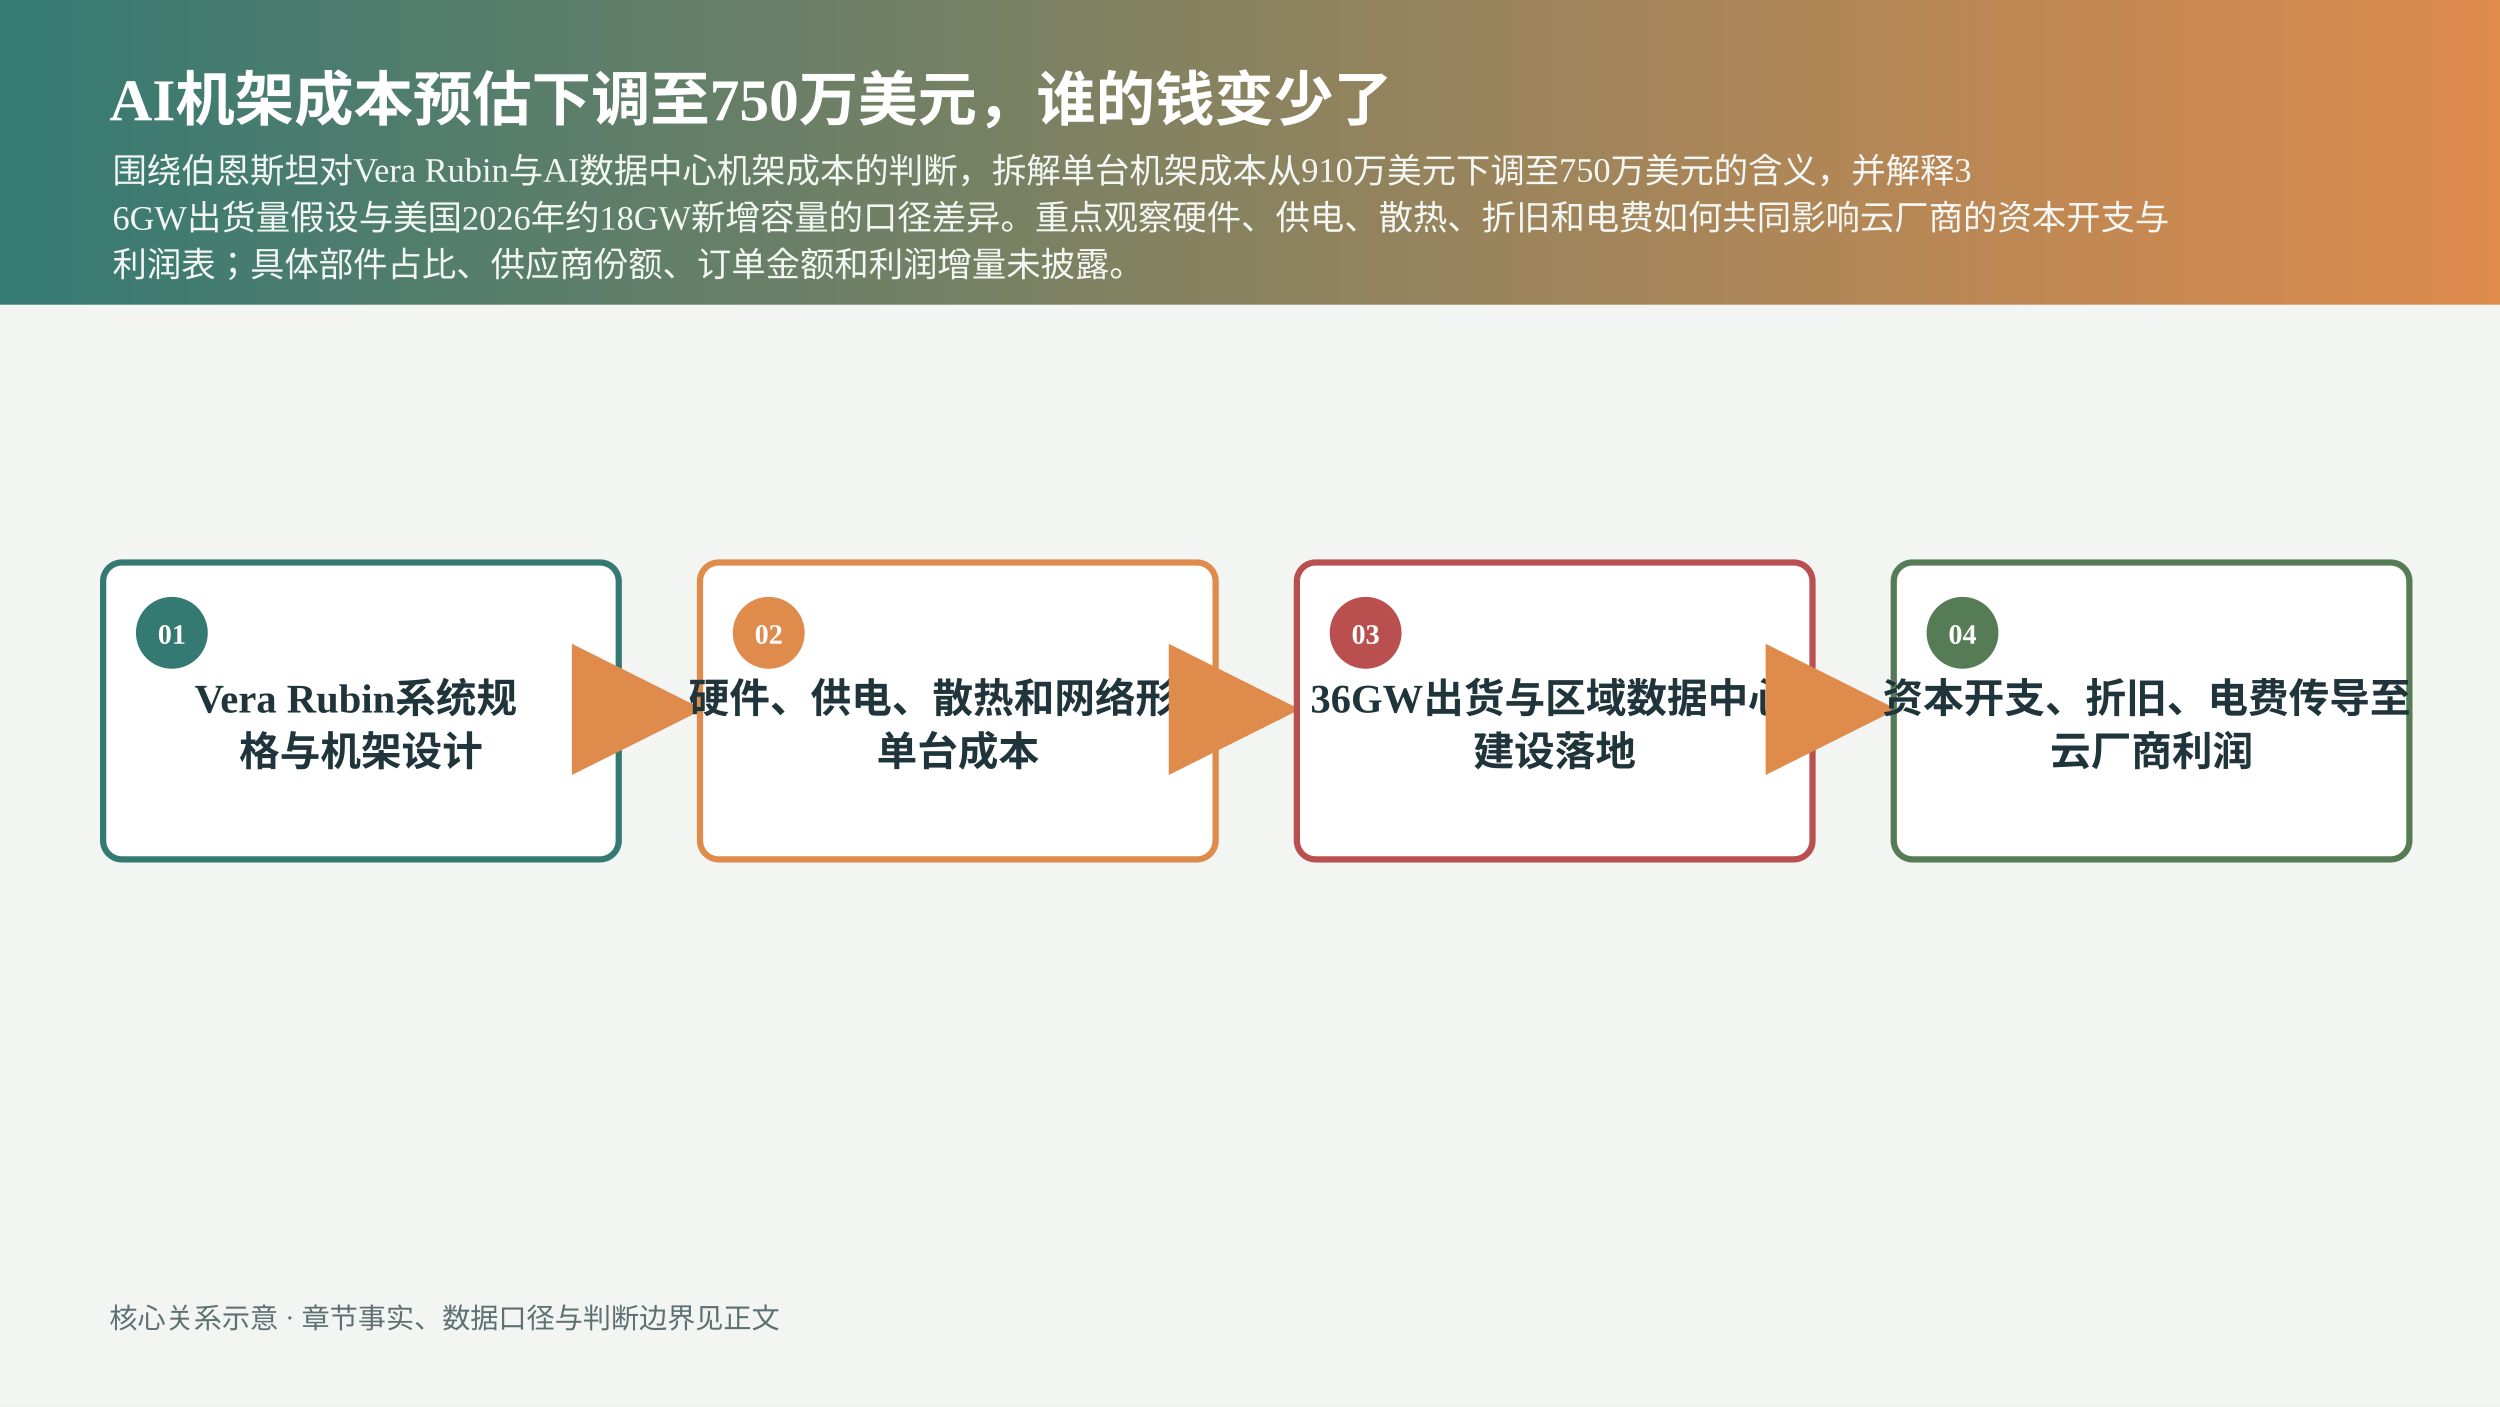
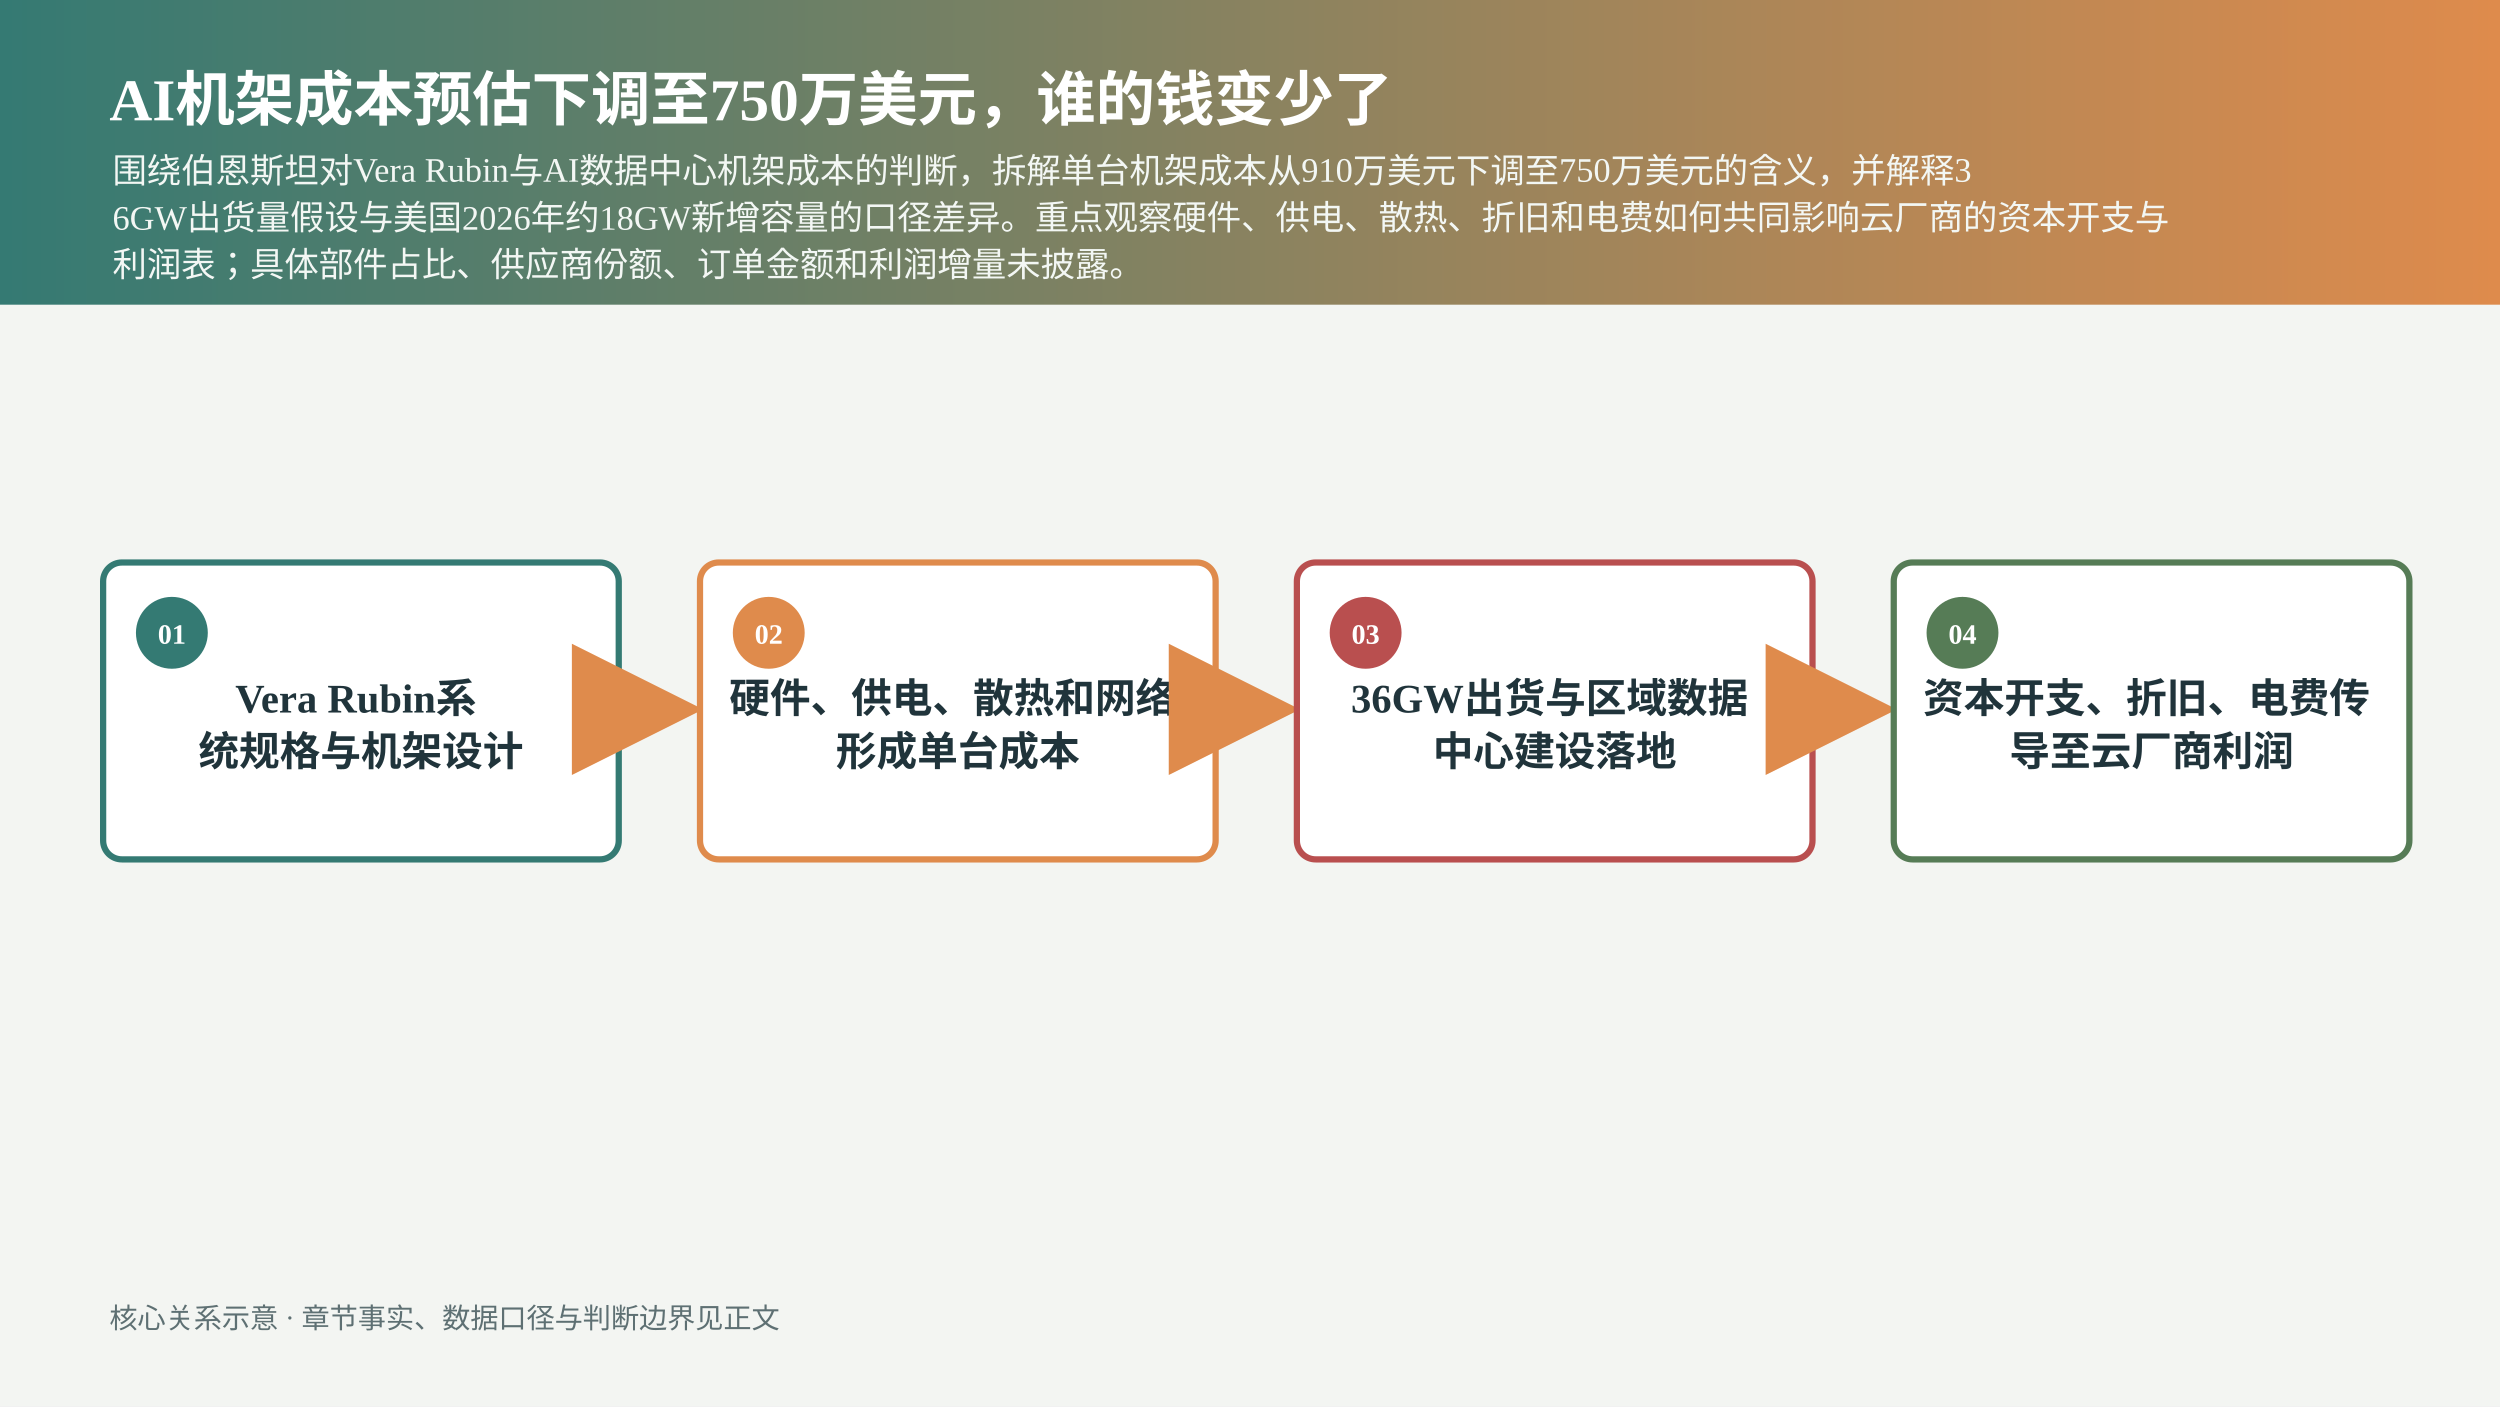
<svg xmlns="http://www.w3.org/2000/svg" width="1600" height="900" viewBox="0 0 1600 900" role="img">
  <defs>
    <linearGradient id="head" x1="0" x2="1">
      <stop stop-color="#347a73" />
      <stop offset="1" stop-color="#df8b4c" />
    </linearGradient>
    <marker id="arrow" markerWidth="12" markerHeight="12" refX="10" refY="6" orient="auto">
      <path d="M0 0L12 6L0 12Z" fill="#df8b4c" />
    </marker>
  </defs>
  <rect width="1600" height="900" fill="#f3f5f2" />
  <rect width="1600" height="195" fill="url(#head)" />
  <text x="70" y="77" text-anchor="start" font-size="38" font-weight="800" fill="#ffffff">
    <tspan x="70" y="77">AI机架成本预估下调至750万美元，谁的钱变少了</tspan>
  </text>
  <text x="72" y="117" text-anchor="start" font-size="22" font-weight="500" fill="#f3f7f4">
    <tspan x="72" y="117">围绕伯恩斯坦对Vera Rubin与AI数据中心机架成本的判断，拆解单台机架成本从910万美元下调至750万美元的含义，并解释3</tspan>
    <tspan x="72" y="147">6GW出货量假设与美国2026年约18GW新增容量的口径差异。重点观察硬件、供电、散热、折旧和电费如何共同影响云厂商的资本开支与</tspan>
    <tspan x="72" y="177">利润表；具体部件占比、供应商份额、订单金额和利润增量未披露。</tspan>
  </text>
  <rect x="66" y="360" width="330" height="190" rx="12" fill="#fff" stroke="#347a73" stroke-width="4" />
  <circle cx="110" cy="405" r="23" fill="#347a73" />
  <text x="110" y="412" text-anchor="middle" font-size="18" font-weight="700" fill="#fff">01</text>
  <text x="231" y="456" text-anchor="middle" font-size="26" font-weight="700" fill="#20343b">
-     <tspan x="231" y="456">Vera Rubin系统规</tspan>
-     <tspan x="231" y="490">格与机架设计</tspan>
+     <tspan x="231" y="456">Vera Rubin系</tspan>
+     <tspan x="231" y="490">统规格与机架设计</tspan>
  </text>
  <path d="M404 454H436" stroke="#df8b4c" stroke-width="7" marker-end="url(#arrow)" />
  <rect x="448" y="360" width="330" height="190" rx="12" fill="#fff" stroke="#df8b4c" stroke-width="4" />
  <circle cx="492" cy="405" r="23" fill="#df8b4c" />
  <text x="492" y="412" text-anchor="middle" font-size="18" font-weight="700" fill="#fff">02</text>
  <text x="613" y="456" text-anchor="middle" font-size="26" font-weight="700" fill="#20343b">
-     <tspan x="613" y="456">硬件、供电、散热和网络形成</tspan>
-     <tspan x="613" y="490">单台成本</tspan>
+     <tspan x="613" y="456">硬件、供电、散热和网络</tspan>
+     <tspan x="613" y="490">形成单台成本</tspan>
  </text>
  <path d="M786 454H818" stroke="#df8b4c" stroke-width="7" marker-end="url(#arrow)" />
  <rect x="830" y="360" width="330" height="190" rx="12" fill="#fff" stroke="#b94f4f" stroke-width="4" />
  <circle cx="874" cy="405" r="23" fill="#b94f4f" />
  <text x="874" y="412" text-anchor="middle" font-size="18" font-weight="700" fill="#fff">03</text>
  <text x="995" y="456" text-anchor="middle" font-size="26" font-weight="700" fill="#20343b">
-     <tspan x="995" y="456">36GW出货与区域数据中心</tspan>
-     <tspan x="995" y="490">建设落地</tspan>
+     <tspan x="995" y="456">36GW出货与区域数据</tspan>
+     <tspan x="995" y="490">中心建设落地</tspan>
  </text>
  <path d="M1168 454H1200" stroke="#df8b4c" stroke-width="7" marker-end="url(#arrow)" />
  <rect x="1212" y="360" width="330" height="190" rx="12" fill="#fff" stroke="#567c56" stroke-width="4" />
  <circle cx="1256" cy="405" r="23" fill="#567c56" />
  <text x="1256" y="412" text-anchor="middle" font-size="18" font-weight="700" fill="#fff">04</text>
  <text x="1377" y="456" text-anchor="middle" font-size="26" font-weight="700" fill="#20343b">
-     <tspan x="1377" y="456">资本开支、折旧、电费传导至</tspan>
-     <tspan x="1377" y="490">云厂商利润</tspan>
+     <tspan x="1377" y="456">资本开支、折旧、电费传</tspan>
+     <tspan x="1377" y="490">导至云厂商利润</tspan>
  </text>
  <text x="70" y="850" font-size="18" fill="#5e7073">核心关系示意 · 章节事实、数据口径与判断边界见正文</text>
</svg>
